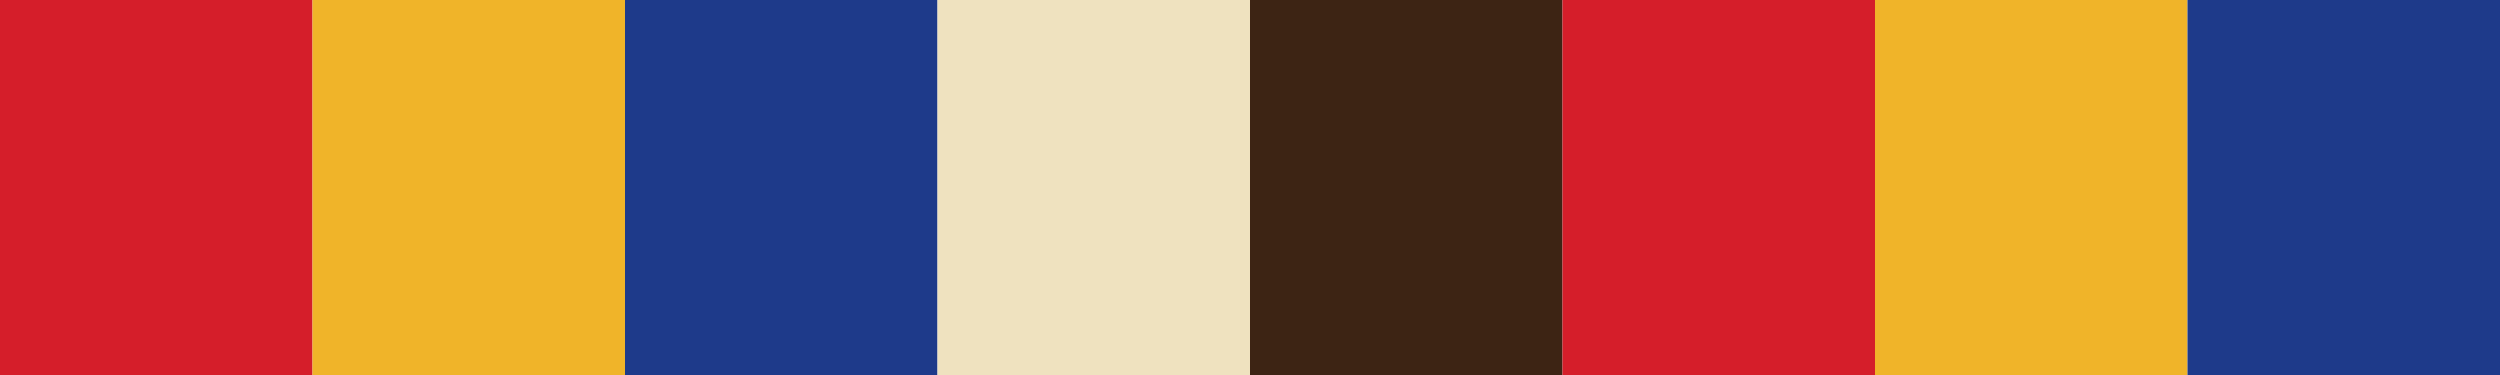
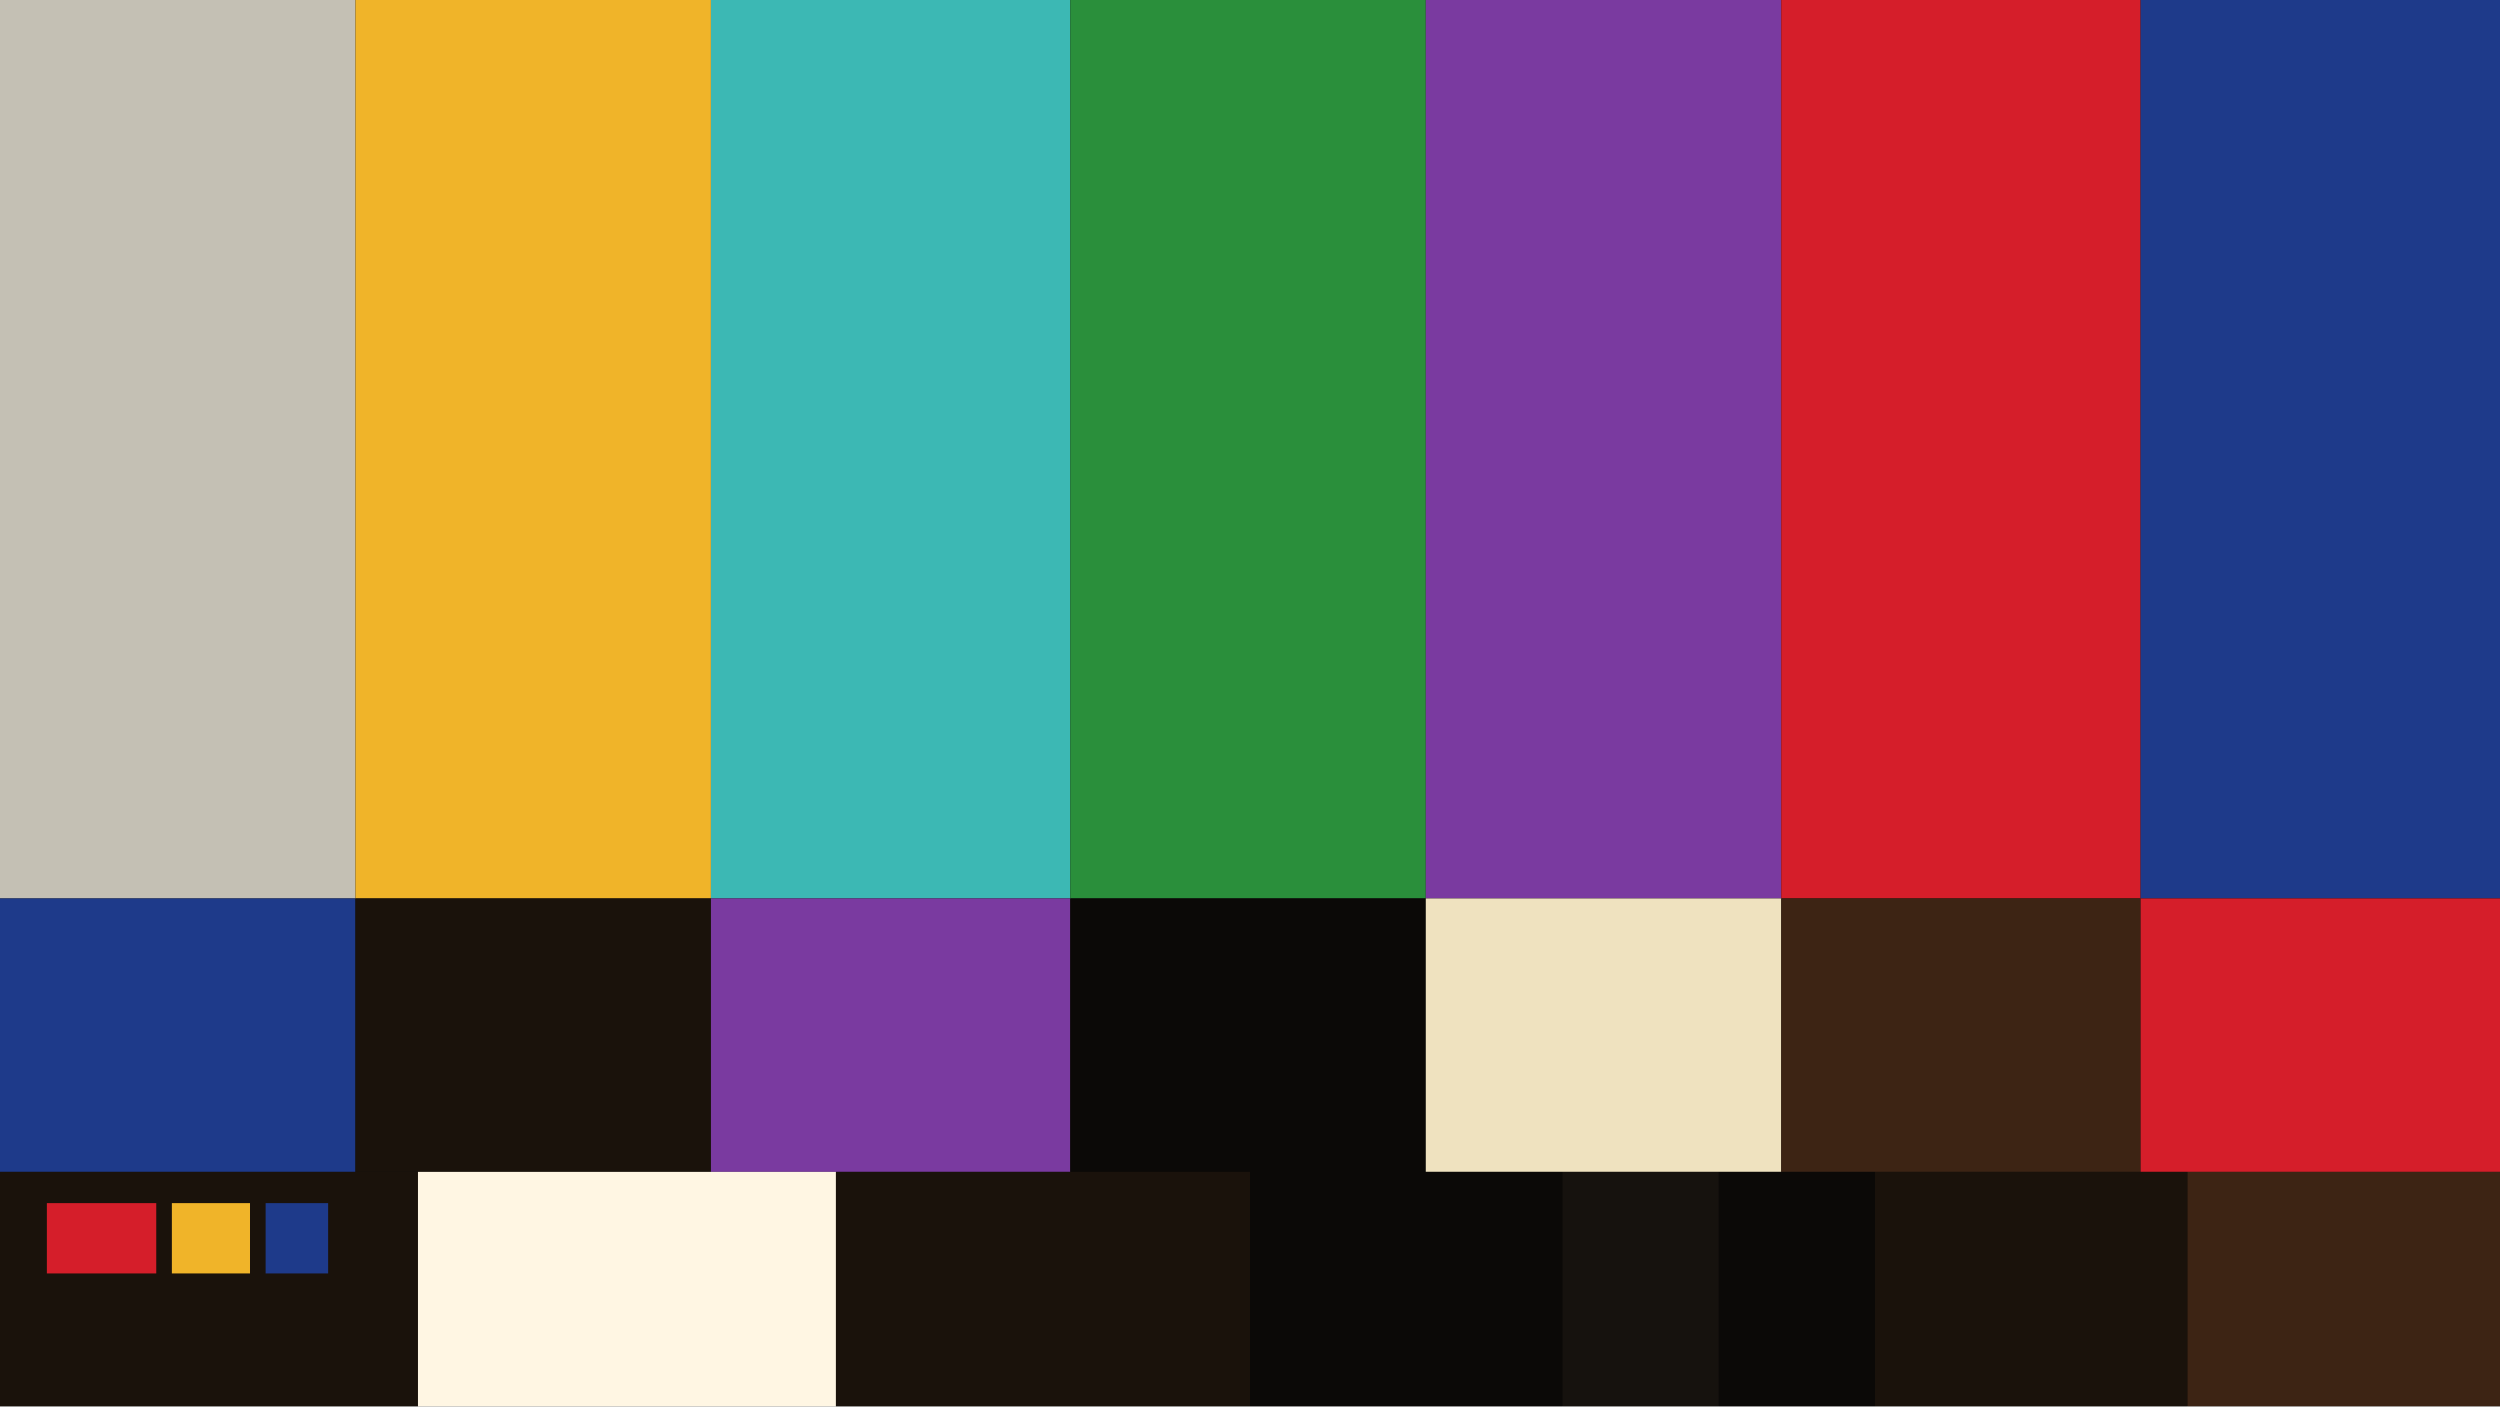
- <svg xmlns="http://www.w3.org/2000/svg" viewBox="0 0 320 48" preserveAspectRatio="none">
-   <rect width="40" height="48" fill="#d51e2a" />
-   <rect x="40" width="40" height="48" fill="#f0b429" />
-   <rect x="80" width="40" height="48" fill="#1e3a8a" />
-   <rect x="120" width="40" height="48" fill="#efe2bf" />
-   <rect x="160" width="40" height="48" fill="#3d2414" />
-   <rect x="200" width="40" height="48" fill="#d51e2a" />
-   <rect x="240" width="40" height="48" fill="#f0b429" />
-   <rect x="280" width="40" height="48" fill="#1e3a8a" />
+ <svg xmlns="http://www.w3.org/2000/svg" viewBox="0 0 640 360" fill="none">
+   <rect width="640" height="360" fill="#0b0907" />
+   <rect width="91" height="230" fill="#c4c0b4" />
+   <rect x="91" width="91" height="230" fill="#f0b429" />
+   <rect x="182" width="92" height="230" fill="#3cb8b4" />
+   <rect x="274" width="91" height="230" fill="#2a8f3b" />
+   <rect x="365" width="91" height="230" fill="#7a3aa0" />
+   <rect x="456" width="92" height="230" fill="#d51e2a" />
+   <rect x="548" width="92" height="230" fill="#1e3a8a" />
+   <rect y="230" width="91" height="70" fill="#1e3a8a" />
+   <rect x="91" y="230" width="91" height="70" fill="#1a120b" />
+   <rect x="182" y="230" width="92" height="70" fill="#7a3aa0" />
+   <rect x="274" y="230" width="91" height="70" fill="#0b0907" />
+   <rect x="365" y="230" width="91" height="70" fill="#efe2bf" />
+   <rect x="456" y="230" width="92" height="70" fill="#3d2414" />
+   <rect x="548" y="230" width="92" height="70" fill="#d51e2a" />
+   <rect y="300" width="107" height="60" fill="#1a120b" />
+   <rect x="107" y="300" width="107" height="60" fill="#fff6e3" />
+   <rect x="214" y="300" width="106" height="60" fill="#1a120b" />
+   <rect x="320" y="300" width="80" height="60" fill="#0b0907" />
+   <rect x="400" y="300" width="40" height="60" fill="#16120e" />
+   <rect x="440" y="300" width="40" height="60" fill="#0b0907" />
+   <rect x="480" y="300" width="80" height="60" fill="#1a120b" />
+   <rect x="560" y="300" width="80" height="60" fill="#3d2414" />
+   <rect x="12" y="308" width="28" height="18" fill="#d51e2a" />
+   <rect x="44" y="308" width="20" height="18" fill="#f0b429" />
+   <rect x="68" y="308" width="16" height="18" fill="#1e3a8a" />
</svg>
